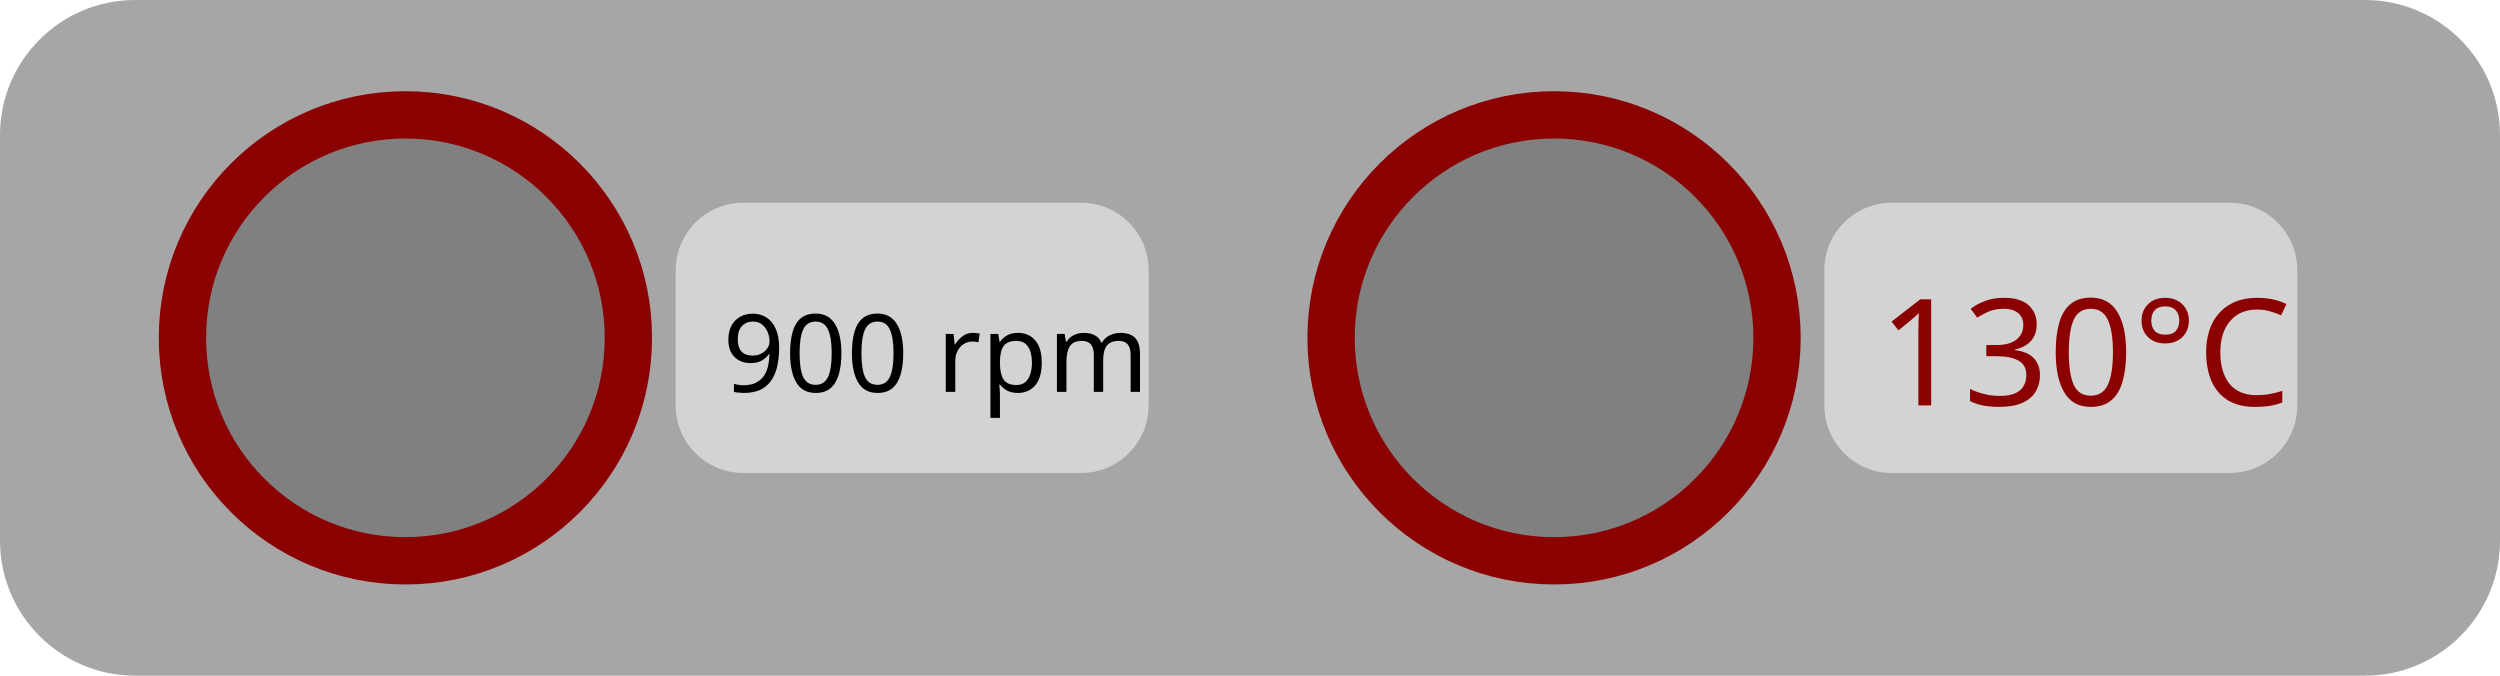
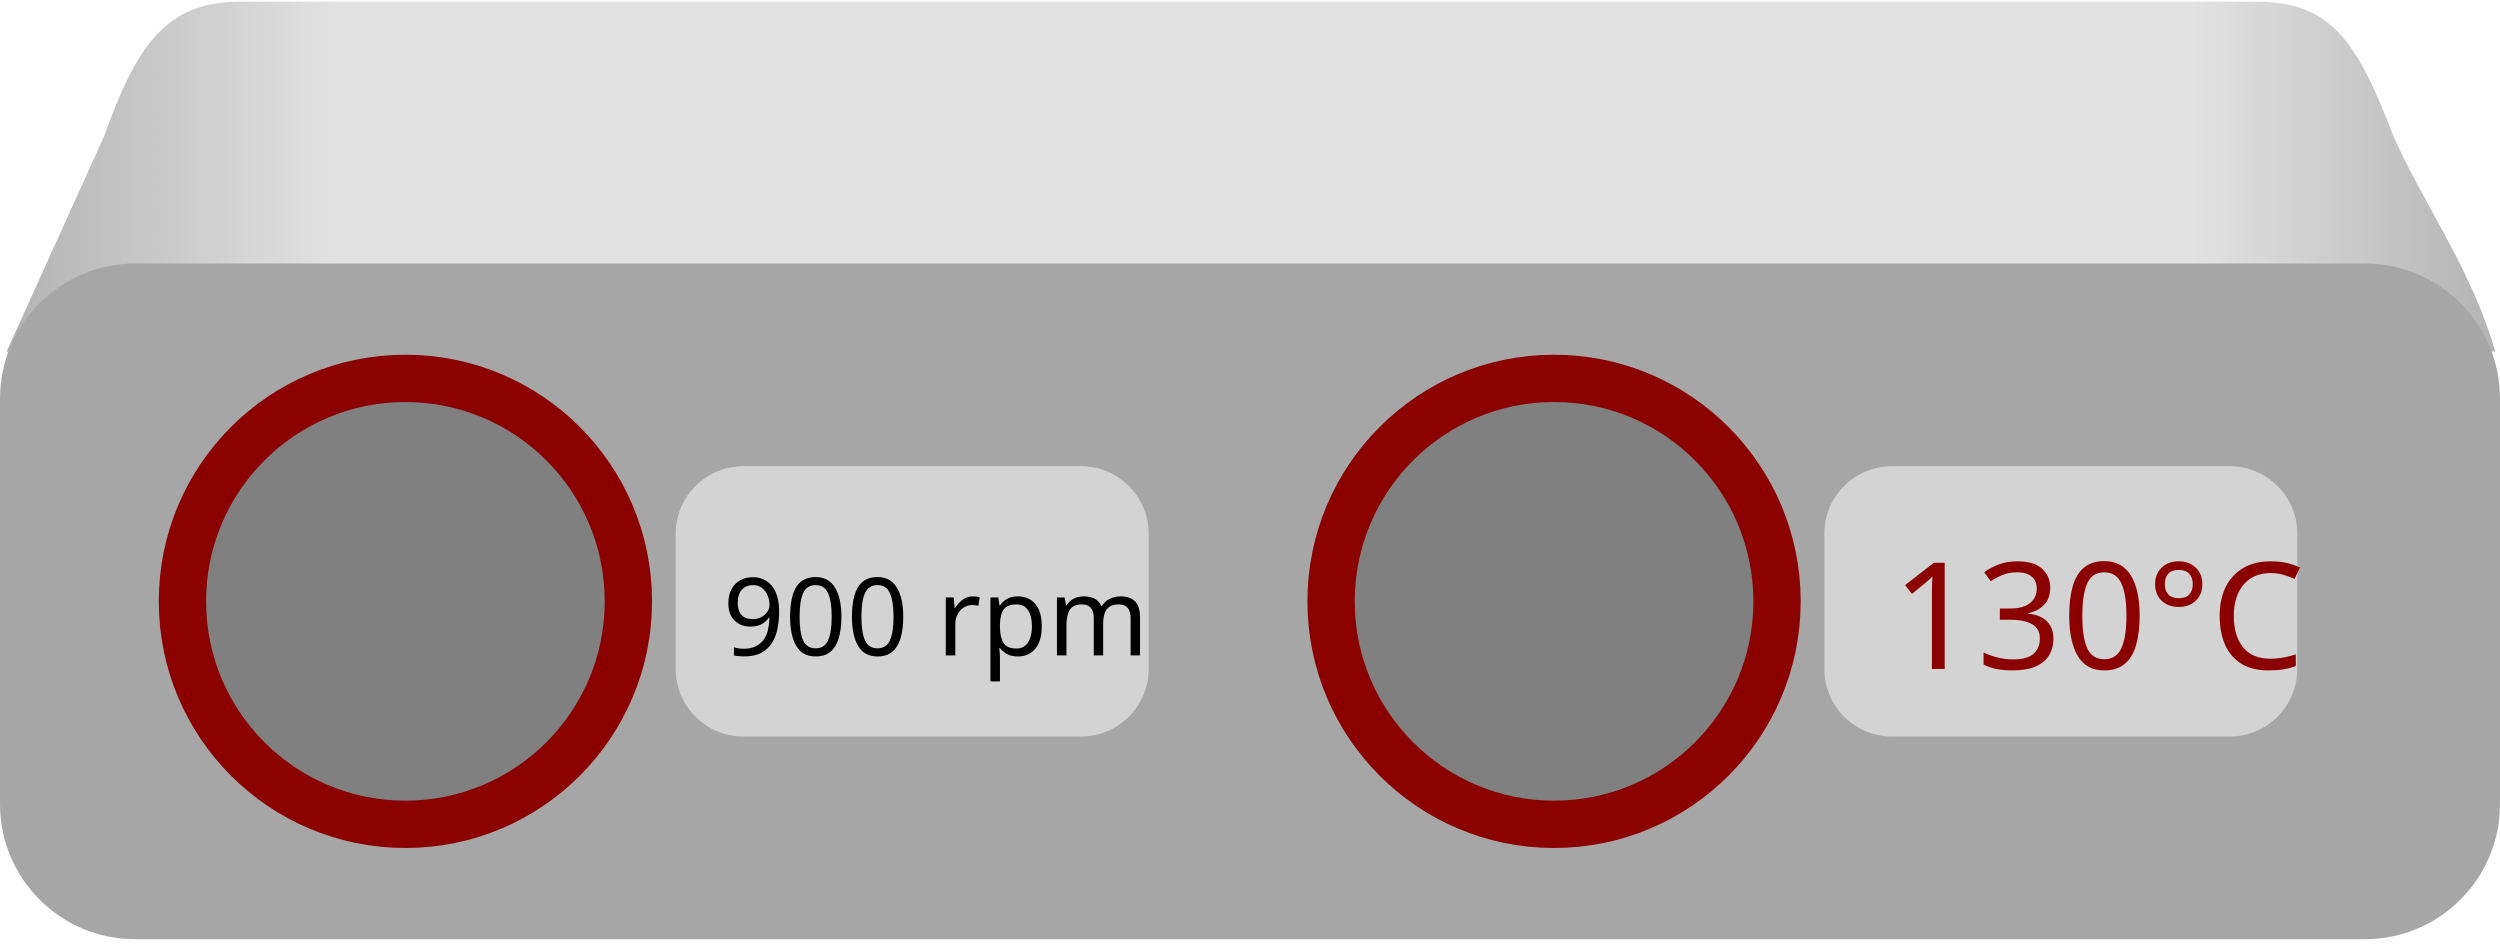
- <svg xmlns="http://www.w3.org/2000/svg" text-rendering="geometricPrecision" viewBox="0 0 370 100" shape-rendering="geometricPrecision" style="white-space: pre;">
-   <rect rx="20" ry="20" width="370" height="100" stroke="none" fill="#a6a6a6" stroke-width="1px" transform="translate(0,-250) translate(0,250)" />
-   <ellipse stroke="#8b0000" stroke-width="7px" fill="#808080" rx="33" ry="33" transform="translate(0,-250) translate(60,300)" />
-   <ellipse stroke="#8b0000" stroke-width="7px" fill="#808080" rx="33" ry="33" transform="translate(0,-250) translate(230,300)" />
-   <rect rx="10" ry="10" width="70" height="40" stroke="none" fill="#d3d3d3" stroke-width="1px" transform="translate(0,-250) translate(100,280)" />
-   <rect rx="10" ry="10" width="70" height="40" stroke="none" fill="#d3d3d3" stroke-width="1px" transform="translate(0,-250) translate(270,280)" />
-   <text font-size="16" font-family="impact" stroke="none" fill="#000000" stroke-width="1px" transform="translate(0,-250) translate(107,308)">900 rpm</text>
-   <text font-size="22" font-family="impact" fill="#8b0000" stroke="none" stroke-width="1px" transform="translate(278,60)">130°C</text>
+ <svg xmlns="http://www.w3.org/2000/svg" text-rendering="geometricPrecision" viewBox="0 0 370 140" shape-rendering="geometricPrecision" style="white-space: pre;">
+   <defs>
+     <linearGradient id="Grd-0" x1="0" y1="24.34" x2="370.65" y2="24.34" gradientUnits="userSpaceOnUse">
+       <stop offset="0" stop-color="#b2b2b2" />
+       <stop offset="0.135" stop-color="#e2e2e2" />
+       <stop offset="0.876" stop-color="#e2e2e2" />
+       <stop offset="1" stop-color="#b2b2b2" />
+     </linearGradient>
+   </defs>
+   <path fill="url(#Grd-0)" d="M35.37,0.25H334c11.05,0,14.93,6,20.26,20,4.88,10.73,11.46,19.53,15.05,31.79H0.97L15.37,20.25C20.05,7.23,24.32,0.25,35.37,0.25Z" />
+   <rect rx="20" ry="20" width="370" height="100" fill="#a6a6a6" transform="translate(0,39)" />
+   <ellipse stroke="#8b0000" stroke-width="7" fill="#808080" rx="33" ry="33" transform="translate(60,89)" />
+   <ellipse stroke="#8b0000" stroke-width="7" fill="#808080" rx="33" ry="33" transform="translate(230,89)" />
+   <rect rx="10" ry="10" width="70" height="40" fill="#d3d3d3" transform="translate(100,69)" />
+   <rect rx="10" ry="10" width="70" height="40" fill="#d3d3d3" transform="translate(270,69)" />
+   <text font-size="16" font-family="impact" fill="#000000" transform="translate(107,97)">900 rpm</text>
+   <text font-size="22" font-family="impact" fill="#8b0000" transform="translate(280,99)">130°C</text>
</svg>
